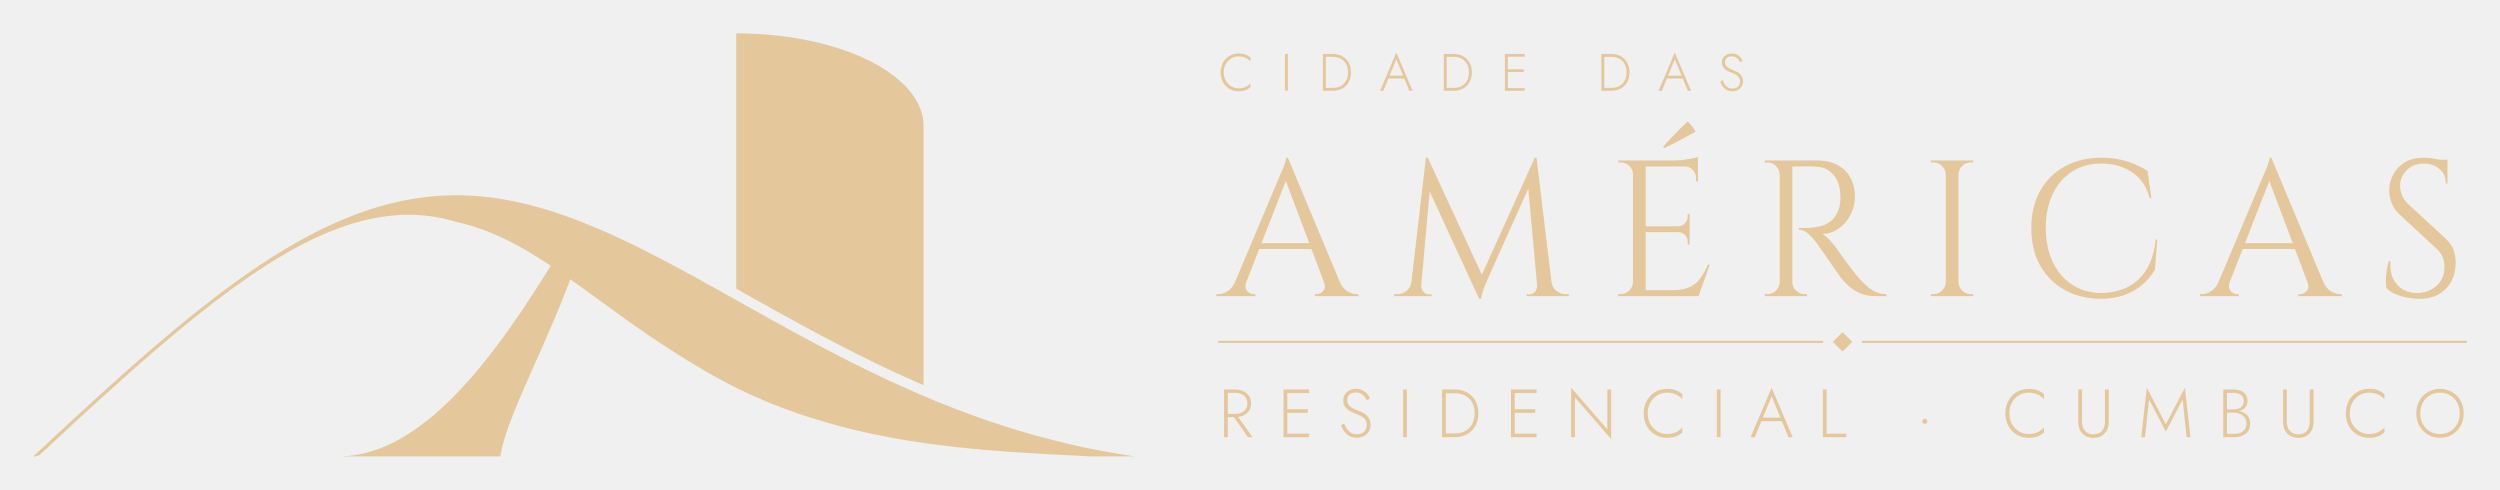
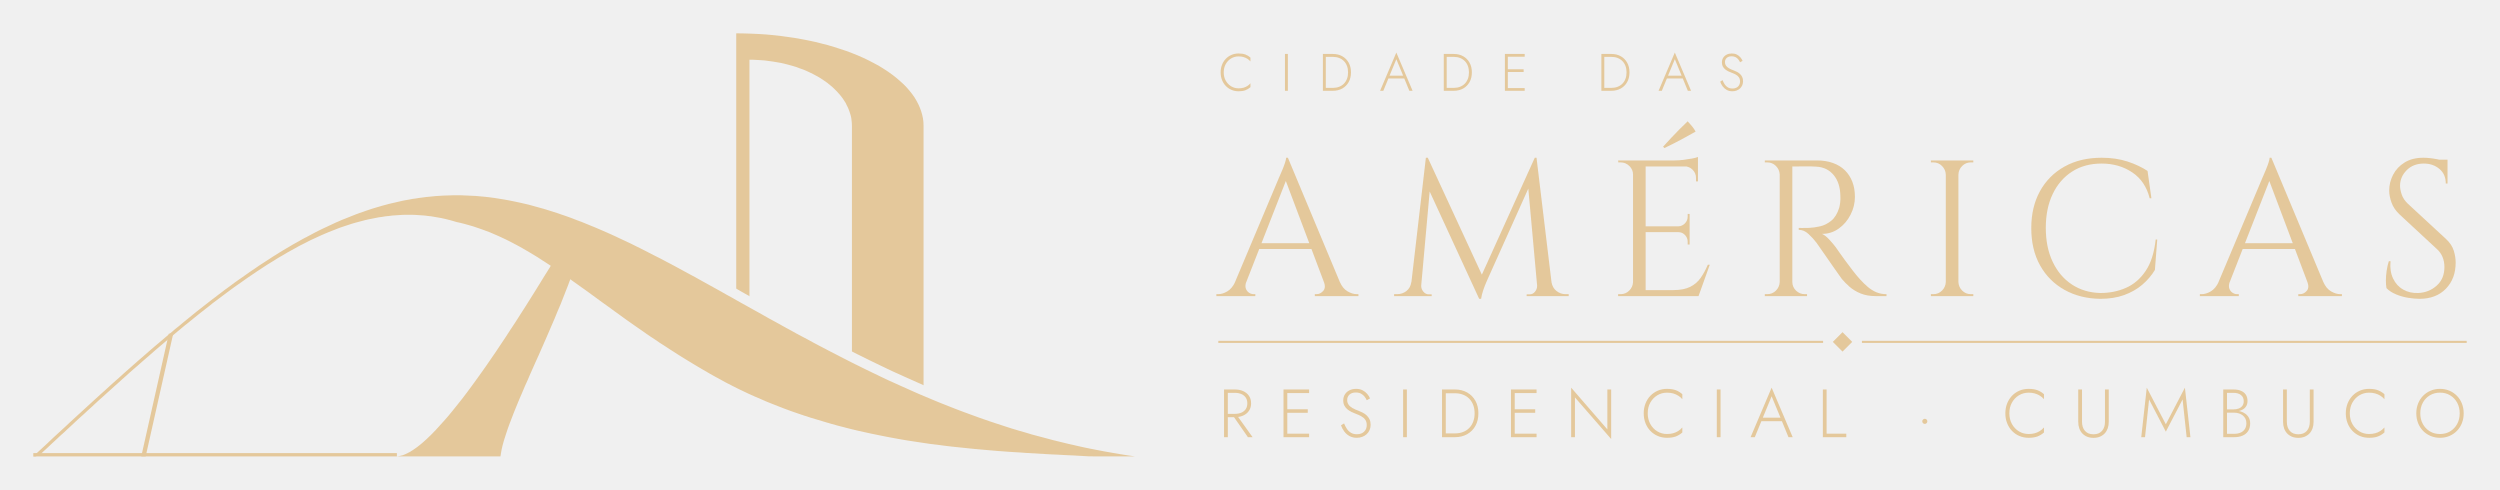
<svg xmlns="http://www.w3.org/2000/svg" viewBox="0 0 1802.32 353.02" width="1802" height="353">
  <g transform="translate(24 24)">
    <g transform="translate(0 0.00)">
      <g transform="scale(0.79432)">
        <g fill="#E4C89B">
          <defs>
            <mask id="vao-produto-horizontal-negativo" maskUnits="userSpaceOnUse" x="-50" y="-50" width="1100" height="484">
              <rect x="-50" y="-50" width="1100" height="484" fill="white" />
              <path d="M0.0 384.0 L3.7 380.5 L7.5 377.0 L11.2 373.6 L14.9 370.1 L18.5 366.7 L22.2 363.3 L25.9 359.9 L29.5 356.6 L33.1 353.2 L36.7 349.9 L40.3 346.6 L43.9 343.3 L47.4 340.1 L51.0 336.8 L54.5 333.6 L58.0 330.4 L61.5 327.2 L65.0 324.1 L68.5 320.9 L71.9 317.8 L75.4 314.7 L78.8 311.7 L82.2 308.6 L85.6 305.6 L89.0 302.6 L92.4 299.6 L95.8 296.6 L99.2 293.7 L102.5 290.8 L105.8 287.9 L109.2 285.0 L112.5 282.2 L115.8 279.4 L119.1 276.6 L122.4 273.8 L125.7 271.1 L128.9 268.3 L132.2 265.7 L135.4 263.0 L138.7 260.3 L141.9 257.7 L145.1 255.1 L148.3 252.5 L151.5 250.0 L154.7 247.5 L157.9 245.0 L161.1 242.5 L164.3 240.1 L167.4 237.7 L170.6 235.3 L173.7 232.9 L176.9 230.6 L180.0 228.3 L183.1 226.0 L186.2 223.8 L189.4 221.6 L192.5 219.4 L195.6 217.2 L198.7 215.1 L201.8 213.0 L204.8 210.9 L207.9 208.9 L211.0 206.9 L214.1 204.9 L217.1 202.9 L220.2 201.0 L223.2 199.1 L226.3 197.2 L229.3 195.4 L232.4 193.6 L235.4 191.8 L238.5 190.1 L241.5 188.4 L244.5 186.7 L247.6 185.1 L250.6 183.5 L253.6 181.9 L256.6 180.3 L259.6 178.8 L262.7 177.3 L265.7 175.9 L268.7 174.5 L271.7 173.1 L274.7 171.7 L277.7 170.4 L280.7 169.1 L283.8 167.9 L286.8 166.7 L289.8 165.5 L292.8 164.3 L295.8 163.2 L298.8 162.2 L301.8 161.1 L304.8 160.1 L307.8 159.1 L310.8 158.2 L313.9 157.3 L316.9 156.4 L319.9 155.6 L322.9 154.8 L325.9 154.1 L329.0 153.4 L332.0 152.7 L335.0 152.0 L338.1 151.4 L341.1 150.9 L344.1 150.3 L347.2 149.9 L350.2 149.4 L353.3 149.0 L356.3 148.6 L359.4 148.3 L362.4 148.0 L365.5 147.7 L368.6 147.5 L371.6 147.3 L374.7 147.2 L377.8 147.1 L380.9 147.0 L384.0 147.0 L388.4 147.0 L392.8 147.2 L397.2 147.4 L401.6 147.6 L405.9 148.0 L410.3 148.4 L414.7 148.9 L419.0 149.5 L423.4 150.2 L427.7 150.9 L432.1 151.7 L436.5 152.6 L440.8 153.5 L445.2 154.5 L449.5 155.5 L453.9 156.7 L458.2 157.9 L462.6 159.1 L466.9 160.4 L471.3 161.8 L475.7 163.2 L480.0 164.7 L484.4 166.2 L488.8 167.8 L493.1 169.5 L497.5 171.1 L501.9 172.9 L506.3 174.7 L510.7 176.5 L515.1 178.4 L519.5 180.3 L524.0 182.3 L528.4 184.3 L532.8 186.4 L537.3 188.5 L541.8 190.6 L546.2 192.8 L550.7 195.0 L555.2 197.3 L559.7 199.6 L564.2 201.9 L568.8 204.2 L573.3 206.6 L577.9 209.0 L582.4 211.4 L587.0 213.9 L591.6 216.4 L596.2 218.9 L600.9 221.4 L605.5 224.0 L610.2 226.6 L614.9 229.2 L619.6 231.8 L624.3 234.4 L629.0 237.1 L633.8 239.7 L638.5 242.4 L643.3 245.1 L648.2 247.8 L653.0 250.5 L657.9 253.2 L662.7 255.9 L667.6 258.7 L672.6 261.4 L677.5 264.1 L682.5 266.9 L687.5 269.6 L692.5 272.4 L697.6 275.1 L702.7 277.8 L707.8 280.6 L712.9 283.3 L718.1 286.0 L723.2 288.7 L728.5 291.4 L733.7 294.1 L739.0 296.8 L744.3 299.5 L749.6 302.1 L755.0 304.8 L760.4 307.4 L765.8 310.0 L771.2 312.6 L776.7 315.2 L782.3 317.7 L787.8 320.2 L793.4 322.7 L799.0 325.2 L804.7 327.7 L810.4 330.1 L816.1 332.5 L821.9 334.9 L827.7 337.2 L833.5 339.5 L839.4 341.8 L845.3 344.0 L851.3 346.2 L857.3 348.4 L863.3 350.5 L869.4 352.6 L875.5 354.6 L881.6 356.6 L887.8 358.6 L894.1 360.5 L900.4 362.3 L906.7 364.2 L913.1 365.9 L919.5 367.6 L925.9 369.3 L932.4 370.9 L939.0 372.5 L945.6 374.0 L952.2 375.5 L958.9 376.9 L965.6 378.2 L972.4 379.5 L979.2 380.7 L986.1 381.9 L993.0 383.0 L1000.0 384.0 L999.6 384.0 L992.5 384.0 L985.5 384.0 L978.5 384.0 L971.4 384.0 L964.4 384.0 L957.5 383.9 L950.5 383.5 L943.5 383.1 L936.6 382.8 L929.6 382.4 L922.7 382.1 L915.8 381.7 L908.9 381.3 L902.0 380.9 L895.1 380.4 L888.2 380.0 L881.3 379.5 L874.5 379.0 L867.6 378.4 L860.8 377.8 L854.0 377.2 L847.2 376.5 L840.5 375.8 L833.7 375.1 L827.0 374.3 L820.3 373.4 L813.6 372.6 L806.9 371.6 L800.3 370.6 L793.7 369.6 L787.2 368.5 L780.6 367.3 L774.2 366.1 L767.7 364.8 L761.3 363.5 L754.9 362.1 L748.6 360.7 L742.3 359.2 L736.1 357.6 L729.9 356.0 L723.8 354.3 L717.7 352.5 L711.7 350.7 L705.7 348.9 L699.8 347.0 L693.9 345.0 L688.1 343.0 L682.4 340.9 L676.7 338.7 L671.1 336.5 L665.6 334.3 L660.1 331.9 L654.7 329.6 L649.4 327.2 L644.1 324.7 L638.9 322.2 L633.8 319.6 L628.7 317.0 L623.8 314.3 L618.8 311.6 L614.0 308.9 L609.2 306.1 L604.4 303.3 L599.7 300.5 L595.1 297.7 L590.5 294.9 L586.0 292.1 L581.5 289.2 L577.1 286.4 L572.7 283.5 L568.3 280.7 L564.1 277.8 L559.8 275.0 L555.6 272.1 L551.5 269.2 L547.4 266.4 L543.3 263.5 L539.3 260.7 L535.4 257.9 L531.4 255.0 L527.5 252.2 L523.7 249.4 L519.8 246.6 L516.0 243.9 L512.2 241.1 L508.5 238.4 L504.8 235.7 L501.1 233.0 L497.4 230.4 L493.8 227.8 L490.1 225.2 L486.5 222.6 L482.9 220.1 L479.3 217.6 L475.8 215.1 L472.2 212.7 L468.6 210.3 L465.1 208.0 L461.5 205.7 L458.0 203.4 L454.4 201.2 L450.9 199.1 L447.3 197.0 L443.7 194.9 L440.1 192.9 L436.5 191.0 L432.9 189.1 L429.3 187.3 L425.7 185.6 L422.0 183.9 L418.3 182.3 L414.6 180.7 L410.9 179.3 L407.1 177.9 L403.3 176.6 L399.5 175.3 L395.7 174.2 L391.8 173.1 L387.9 172.1 L383.9 171.2 L381.2 170.4 L378.4 169.6 L375.6 168.9 L372.7 168.2 L369.9 167.6 L367.0 167.1 L364.1 166.6 L361.2 166.1 L358.3 165.8 L355.4 165.4 L352.5 165.2 L349.5 165.0 L346.6 164.8 L343.6 164.7 L340.6 164.7 L337.6 164.7 L334.6 164.8 L331.6 165.0 L328.6 165.2 L325.6 165.4 L322.6 165.8 L319.6 166.1 L316.6 166.6 L313.5 167.0 L310.5 167.6 L307.5 168.2 L304.4 168.8 L301.4 169.5 L298.3 170.3 L295.3 171.1 L292.3 171.9 L289.2 172.8 L286.2 173.8 L283.1 174.8 L280.1 175.8 L277.0 176.9 L274.0 178.1 L270.9 179.3 L267.9 180.5 L264.8 181.8 L261.8 183.1 L258.7 184.5 L255.7 185.9 L252.6 187.3 L249.6 188.8 L246.5 190.4 L243.5 191.9 L240.4 193.5 L237.4 195.2 L234.3 196.9 L231.2 198.6 L228.2 200.4 L225.1 202.2 L222.0 204.0 L219.0 205.9 L215.9 207.8 L212.8 209.7 L209.7 211.7 L206.7 213.7 L203.6 215.7 L200.5 217.8 L197.4 219.9 L194.3 222.0 L191.2 224.2 L188.1 226.4 L184.9 228.6 L181.8 230.8 L178.7 233.1 L175.6 235.4 L172.4 237.8 L169.3 240.1 L166.1 242.5 L162.9 244.9 L159.8 247.4 L156.6 249.9 L153.4 252.4 L150.2 254.9 L147.0 257.5 L143.8 260.1 L140.6 262.7 L137.3 265.3 L134.1 268.0 L130.8 270.7 L127.6 273.4 L124.3 276.1 L121.0 278.9 L117.7 281.7 L114.4 284.5 L111.1 287.3 L107.8 290.2 L104.5 293.1 L101.1 296.0 L97.8 298.9 L94.4 301.9 L91.0 304.8 L87.6 307.8 L84.2 310.9 L80.8 313.9 L77.4 317.0 L73.9 320.1 L70.5 323.2 L67.0 326.3 L63.5 329.5 L60.0 332.6 L56.5 335.8 L53.0 339.1 L49.4 342.3 L45.9 345.6 L42.3 348.8 L38.7 352.1 L35.1 355.5 L31.5 358.8 L27.9 362.2 L24.2 365.5 L20.6 368.9 L16.9 372.3 L13.2 375.8 L9.5 379.2 L5.8 382.7 L2.0 384.0 Z" fill="black" stroke="black" stroke-width="18" stroke-linejoin="round" />
            </mask>
          </defs>
-           <path d="M638.0 0.0 L644.7 0.1 L651.3 0.3 L658.0 0.6 L664.6 1.0 L671.2 1.6 L677.7 2.3 L684.1 3.2 L690.5 4.1 L696.8 5.2 L703.1 6.4 L709.2 7.7 L715.2 9.2 L721.1 10.7 L726.8 12.4 L732.4 14.2 L737.9 16.0 L743.2 18.0 L748.4 20.1 L753.4 22.3 L758.2 24.6 L762.8 27.0 L767.3 29.4 L771.5 32.0 L775.5 34.6 L779.3 37.3 L782.9 40.1 L786.3 43.0 L789.5 45.9 L792.4 48.8 L795.1 51.9 L797.5 54.9 L799.7 58.0 L801.6 61.2 L803.3 64.4 L804.7 67.6 L805.9 70.9 L806.8 74.1 L807.5 77.4 L807.9 80.7 L808.0 84.0 L808.0 329.1 L803.8 327.3 L799.5 325.4 L795.2 323.6 L791.0 321.7 L786.8 319.8 L782.5 317.8 L778.2 315.9 L774.0 313.9 L769.8 311.9 L765.5 309.9 L761.2 307.8 L757.0 305.8 L752.8 303.7 L748.5 301.6 L744.2 299.5 L740.0 297.3 L735.8 295.2 L731.5 293.0 L727.2 290.8 L723.0 288.6 L718.8 286.4 L714.5 284.1 L710.2 281.9 L706.0 279.6 L701.8 277.3 L697.5 275.1 L693.2 272.8 L689.0 270.4 L684.8 268.1 L680.5 265.8 L676.2 263.4 L672.0 261.1 L667.8 258.7 L663.5 256.4 L659.2 254.0 L655.0 251.6 L650.8 249.2 L646.5 246.9 L642.2 244.5 L638.0 242.1 Z" mask="url(#vao-produto-horizontal-negativo)" />
-           <path d="M501.0 179.0 L499.7 184.3 L498.3 189.7 L496.8 195.1 L495.1 200.7 L493.3 206.3 L491.4 211.9 L489.4 217.6 L487.3 223.4 L485.2 229.1 L482.9 234.9 L480.6 240.8 L478.3 246.6 L475.8 252.4 L473.4 258.3 L470.9 264.1 L468.4 269.9 L465.9 275.7 L463.4 281.4 L460.9 287.1 L458.4 292.8 L455.9 298.3 L453.4 303.9 L451.0 309.3 L448.7 314.7 L446.3 320.0 L444.1 325.2 L441.9 330.3 L439.8 335.3 L437.8 340.2 L435.9 344.9 L434.1 349.6 L432.4 354.0 L430.8 358.4 L429.4 362.6 L428.1 366.6 L426.9 370.4 L425.9 374.1 L425.1 377.6 L424.5 380.9 L424.0 384.0 L279.0 384.0 L285.3 383.6 L291.6 382.9 L297.9 381.7 L304.1 380.2 L310.2 378.3 L316.3 376.1 L322.3 373.5 L328.3 370.6 L334.2 367.3 L340.1 363.8 L345.9 360.0 L351.6 355.8 L357.3 351.5 L363.0 346.9 L368.6 342.0 L374.1 336.9 L379.6 331.6 L385.0 326.1 L390.3 320.4 L395.6 314.5 L400.9 308.5 L406.0 302.3 L411.2 295.9 L416.2 289.5 L421.2 282.9 L426.2 276.2 L431.1 269.4 L435.9 262.6 L440.7 255.7 L445.4 248.7 L450.0 241.7 L454.6 234.7 L459.1 227.6 L463.6 220.6 L468.0 213.6 L472.3 206.6 L476.6 199.6 L480.8 192.7 L484.9 185.8 L489.0 179.0 Z" />
+           <path fill-rule="evenodd" d="M638.0 0.0 L644.7 0.1 L651.3 0.3 L658.0 0.6 L664.6 1.0 L671.2 1.6 L677.7 2.3 L684.1 3.2 L690.5 4.1 L696.8 5.2 L703.1 6.4 L709.2 7.7 L715.2 9.2 L721.1 10.7 L726.8 12.4 L732.4 14.2 L737.9 16.0 L743.2 18.0 L748.4 20.1 L753.4 22.3 L758.2 24.6 L762.8 27.0 L767.3 29.4 L771.5 32.0 L775.5 34.6 L779.3 37.3 L782.9 40.1 L786.3 43.0 L789.5 45.9 L792.4 48.8 L795.1 51.9 L797.5 54.9 L799.7 58.0 L801.6 61.2 L803.3 64.4 L804.7 67.6 L805.9 70.9 L806.8 74.1 L807.5 77.4 L807.9 80.7 L808.0 84.0 L808.0 329.1 L803.8 327.3 L799.5 325.4 L795.2 323.6 L791.0 321.7 L786.8 319.8 L782.5 317.8 L778.2 315.9 L774.0 313.9 L769.8 311.9 L765.5 309.9 L761.2 307.8 L757.0 305.8 L752.8 303.7 L748.5 301.6 L744.2 299.5 L740.0 297.3 L735.8 295.2 L731.5 293.0 L727.2 290.8 L723.0 288.6 L718.8 286.4 L714.5 284.1 L710.2 281.9 L706.0 279.6 L701.8 277.3 L697.5 275.1 L693.2 272.8 L689.0 270.4 L684.8 268.1 L680.5 265.8 L676.2 263.4 L672.0 261.1 L667.8 258.7 L663.5 256.4 L659.2 254.0 L655.0 251.6 L650.8 249.2 L646.5 246.9 L642.2 244.5 L638.0 242.1 Z M650.0 24.0 L653.7 24.0 L657.3 24.2 L660.9 24.4 L664.5 24.7 L668.1 25.2 L671.7 25.7 L675.2 26.3 L678.7 26.9 L682.2 27.7 L685.6 28.6 L688.9 29.5 L692.2 30.5 L695.4 31.7 L698.6 32.8 L701.7 34.1 L704.7 35.5 L707.6 36.9 L710.4 38.4 L713.1 39.9 L715.8 41.6 L718.3 43.3 L720.7 45.0 L723.0 46.9 L725.2 48.7 L727.3 50.7 L729.3 52.7 L731.1 54.7 L732.9 56.8 L734.5 58.9 L735.9 61.0 L737.3 63.2 L738.4 65.5 L739.5 67.7 L740.4 70.0 L741.2 72.3 L741.9 74.6 L742.4 76.9 L742.7 79.3 L742.9 81.6 L743.0 84.0 L743.0 298.8 L740.7 297.7 L738.4 296.5 L736.0 295.3 L733.7 294.1 L731.4 292.9 L729.0 291.7 L726.7 290.5 L724.4 289.3 L722.1 288.1 L719.8 286.9 L717.4 285.7 L715.1 284.5 L712.8 283.2 L710.5 282.0 L708.1 280.8 L705.8 279.5 L703.5 278.3 L701.1 277.0 L698.8 275.8 L696.5 274.5 L694.2 273.3 L691.9 272.0 L689.5 270.7 L687.2 269.5 L684.9 268.2 L682.5 266.9 L680.2 265.6 L677.9 264.3 L675.6 263.1 L673.2 261.8 L670.9 260.5 L668.6 259.2 L666.3 257.9 L664.0 256.6 L661.6 255.3 L659.3 254.0 L657.0 252.7 L654.6 251.4 L652.3 250.1 L650.0 248.8 Z" mask="url(#vao-produto-horizontal-negativo)" />
+           <path d="M501.0 179.0 L499.7 184.3 L498.3 189.7 L496.8 195.1 L495.1 200.7 L493.3 206.3 L491.4 211.9 L489.4 217.6 L487.3 223.4 L485.2 229.1 L482.9 234.9 L480.6 240.8 L478.3 246.6 L475.8 252.4 L473.4 258.3 L470.9 264.1 L468.4 269.9 L465.9 275.7 L463.4 281.4 L460.9 287.1 L458.4 292.8 L455.9 298.3 L453.4 303.9 L451.0 309.3 L448.7 314.7 L446.3 320.0 L444.1 325.2 L441.9 330.3 L439.8 335.3 L437.8 340.2 L435.9 344.9 L434.1 349.6 L432.4 354.0 L430.8 358.4 L429.4 362.6 L428.1 366.6 L426.9 370.4 L425.9 374.1 L425.1 377.6 L424.5 380.9 L424.0 384.0 L330.0 384.0 L332.6 383.6 L335.4 382.9 L338.3 381.7 L341.3 380.2 L344.4 378.3 L347.6 376.1 L351.0 373.5 L354.4 370.6 L358.0 367.3 L361.6 363.8 L365.3 360.0 L369.1 355.8 L373.0 351.5 L377.0 346.9 L381.0 342.0 L385.1 336.9 L389.3 331.6 L393.5 326.1 L397.7 320.4 L402.0 314.5 L406.3 308.5 L410.7 302.3 L415.1 295.9 L419.5 289.5 L423.9 282.9 L428.4 276.2 L432.8 269.4 L437.3 262.6 L441.7 255.7 L446.2 248.7 L450.6 241.7 L455.0 234.7 L459.4 227.6 L463.7 220.6 L468.1 213.6 L472.3 206.6 L476.6 199.6 L480.8 192.7 L484.9 185.8 L489.0 179.0 Z" />
+           <path d="M0.0 384.0 L330.0 384.0 L330.0 381.0 L0.0 381.0 Z" />
+           <path d="M123.0 272.6 L127.0 272.6 L102.0 384.0 L98.0 384.0 Z" />
          <path d="M0.0 384.0 L3.7 380.5 L7.5 377.0 L11.2 373.6 L14.9 370.1 L18.5 366.7 L22.2 363.3 L25.9 359.9 L29.5 356.6 L33.1 353.2 L36.7 349.9 L40.3 346.6 L43.9 343.3 L47.4 340.1 L51.0 336.8 L54.5 333.6 L58.0 330.4 L61.5 327.2 L65.0 324.1 L68.5 320.9 L71.9 317.8 L75.4 314.7 L78.8 311.7 L82.2 308.6 L85.6 305.6 L89.0 302.6 L92.4 299.6 L95.8 296.6 L99.2 293.7 L102.5 290.8 L105.8 287.9 L109.2 285.0 L112.5 282.2 L115.8 279.4 L119.1 276.6 L122.4 273.8 L125.7 271.1 L128.9 268.3 L132.2 265.7 L135.4 263.0 L138.7 260.3 L141.9 257.7 L145.1 255.1 L148.3 252.5 L151.5 250.0 L154.7 247.5 L157.9 245.0 L161.1 242.5 L164.3 240.1 L167.4 237.7 L170.6 235.3 L173.7 232.9 L176.9 230.6 L180.0 228.3 L183.1 226.0 L186.2 223.8 L189.4 221.6 L192.5 219.4 L195.6 217.2 L198.7 215.1 L201.8 213.0 L204.8 210.9 L207.9 208.9 L211.0 206.9 L214.1 204.9 L217.1 202.9 L220.2 201.0 L223.2 199.1 L226.3 197.2 L229.3 195.4 L232.4 193.6 L235.4 191.8 L238.5 190.1 L241.5 188.4 L244.5 186.7 L247.6 185.1 L250.6 183.5 L253.6 181.9 L256.6 180.3 L259.6 178.8 L262.7 177.3 L265.7 175.9 L268.7 174.5 L271.7 173.1 L274.7 171.7 L277.7 170.4 L280.7 169.1 L283.8 167.9 L286.8 166.7 L289.8 165.5 L292.8 164.3 L295.8 163.2 L298.8 162.2 L301.8 161.1 L304.8 160.1 L307.8 159.1 L310.8 158.2 L313.9 157.3 L316.9 156.4 L319.9 155.6 L322.9 154.8 L325.9 154.1 L329.0 153.4 L332.0 152.7 L335.0 152.0 L338.1 151.4 L341.1 150.9 L344.1 150.3 L347.2 149.9 L350.2 149.4 L353.3 149.0 L356.3 148.6 L359.4 148.3 L362.4 148.0 L365.5 147.7 L368.6 147.5 L371.6 147.3 L374.7 147.2 L377.8 147.1 L380.9 147.0 L384.0 147.0 L388.4 147.0 L392.8 147.2 L397.2 147.4 L401.6 147.6 L405.9 148.0 L410.3 148.4 L414.7 148.9 L419.0 149.5 L423.4 150.2 L427.7 150.9 L432.1 151.7 L436.5 152.6 L440.8 153.5 L445.2 154.5 L449.5 155.5 L453.9 156.7 L458.2 157.9 L462.6 159.1 L466.9 160.4 L471.3 161.8 L475.7 163.2 L480.0 164.7 L484.4 166.2 L488.8 167.8 L493.1 169.5 L497.5 171.1 L501.9 172.9 L506.3 174.7 L510.7 176.5 L515.1 178.4 L519.5 180.3 L524.0 182.3 L528.4 184.3 L532.8 186.4 L537.3 188.5 L541.8 190.6 L546.2 192.8 L550.7 195.0 L555.2 197.3 L559.7 199.6 L564.2 201.9 L568.8 204.2 L573.3 206.6 L577.9 209.0 L582.4 211.4 L587.0 213.9 L591.6 216.4 L596.2 218.9 L600.9 221.4 L605.5 224.0 L610.2 226.6 L614.9 229.2 L619.6 231.8 L624.3 234.4 L629.0 237.1 L633.8 239.7 L638.5 242.4 L643.3 245.1 L648.2 247.8 L653.0 250.5 L657.9 253.2 L662.7 255.9 L667.6 258.7 L672.6 261.4 L677.5 264.1 L682.5 266.9 L687.5 269.6 L692.5 272.4 L697.6 275.1 L702.7 277.8 L707.8 280.6 L712.9 283.3 L718.1 286.0 L723.2 288.7 L728.5 291.4 L733.7 294.1 L739.0 296.8 L744.3 299.5 L749.6 302.1 L755.0 304.8 L760.4 307.4 L765.8 310.0 L771.2 312.6 L776.7 315.2 L782.3 317.7 L787.8 320.2 L793.4 322.7 L799.0 325.2 L804.7 327.7 L810.4 330.1 L816.1 332.5 L821.9 334.9 L827.7 337.2 L833.5 339.5 L839.4 341.8 L845.3 344.0 L851.3 346.2 L857.3 348.4 L863.3 350.5 L869.4 352.6 L875.5 354.6 L881.6 356.6 L887.8 358.6 L894.1 360.5 L900.4 362.3 L906.7 364.2 L913.1 365.9 L919.5 367.6 L925.9 369.3 L932.4 370.9 L939.0 372.5 L945.6 374.0 L952.2 375.5 L958.9 376.9 L965.6 378.2 L972.4 379.5 L979.2 380.7 L986.1 381.9 L993.0 383.0 L1000.0 384.0 L999.6 384.0 L992.5 384.0 L985.5 384.0 L978.5 384.0 L971.4 384.0 L964.4 384.0 L957.5 383.9 L950.5 383.5 L943.5 383.1 L936.6 382.8 L929.6 382.4 L922.7 382.1 L915.8 381.7 L908.9 381.3 L902.0 380.9 L895.1 380.4 L888.2 380.0 L881.3 379.5 L874.5 379.0 L867.6 378.4 L860.8 377.8 L854.0 377.2 L847.2 376.5 L840.5 375.8 L833.7 375.1 L827.0 374.3 L820.3 373.4 L813.6 372.6 L806.9 371.6 L800.3 370.6 L793.7 369.6 L787.2 368.5 L780.6 367.3 L774.2 366.1 L767.7 364.8 L761.3 363.5 L754.9 362.1 L748.6 360.7 L742.3 359.2 L736.1 357.6 L729.9 356.0 L723.8 354.3 L717.7 352.5 L711.7 350.7 L705.7 348.9 L699.8 347.0 L693.9 345.0 L688.1 343.0 L682.4 340.9 L676.7 338.7 L671.1 336.5 L665.6 334.3 L660.1 331.9 L654.7 329.6 L649.4 327.2 L644.1 324.7 L638.9 322.2 L633.8 319.6 L628.7 317.0 L623.8 314.3 L618.8 311.6 L614.0 308.9 L609.2 306.1 L604.4 303.3 L599.7 300.5 L595.1 297.7 L590.5 294.9 L586.0 292.1 L581.5 289.2 L577.1 286.4 L572.7 283.5 L568.3 280.7 L564.1 277.8 L559.8 275.0 L555.6 272.1 L551.5 269.2 L547.4 266.4 L543.3 263.5 L539.3 260.7 L535.4 257.9 L531.4 255.0 L527.5 252.2 L523.7 249.4 L519.8 246.6 L516.0 243.9 L512.2 241.1 L508.5 238.4 L504.8 235.7 L501.1 233.0 L497.4 230.4 L493.8 227.8 L490.1 225.2 L486.5 222.6 L482.9 220.1 L479.3 217.6 L475.8 215.1 L472.2 212.7 L468.6 210.3 L465.1 208.0 L461.5 205.7 L458.0 203.4 L454.4 201.2 L450.9 199.1 L447.3 197.0 L443.7 194.9 L440.1 192.9 L436.5 191.0 L432.9 189.1 L429.3 187.3 L425.7 185.6 L422.0 183.9 L418.3 182.3 L414.6 180.7 L410.9 179.3 L407.1 177.9 L403.3 176.6 L399.5 175.3 L395.7 174.2 L391.8 173.1 L387.9 172.1 L383.9 171.2 L381.2 170.4 L378.4 169.6 L375.6 168.9 L372.7 168.2 L369.9 167.6 L367.0 167.1 L364.1 166.6 L361.2 166.1 L358.3 165.8 L355.4 165.4 L352.5 165.2 L349.5 165.0 L346.6 164.8 L343.6 164.7 L340.6 164.7 L337.6 164.7 L334.6 164.8 L331.6 165.0 L328.6 165.2 L325.6 165.4 L322.6 165.8 L319.6 166.1 L316.6 166.6 L313.5 167.0 L310.5 167.6 L307.5 168.2 L304.4 168.8 L301.4 169.5 L298.3 170.3 L295.3 171.1 L292.3 171.9 L289.2 172.8 L286.2 173.8 L283.1 174.8 L280.1 175.8 L277.0 176.9 L274.0 178.1 L270.9 179.3 L267.9 180.5 L264.8 181.8 L261.8 183.1 L258.7 184.5 L255.7 185.9 L252.6 187.3 L249.6 188.8 L246.5 190.4 L243.5 191.9 L240.4 193.5 L237.4 195.2 L234.3 196.9 L231.2 198.6 L228.2 200.4 L225.1 202.2 L222.0 204.0 L219.0 205.9 L215.9 207.8 L212.8 209.7 L209.7 211.7 L206.7 213.7 L203.6 215.7 L200.5 217.8 L197.4 219.9 L194.3 222.0 L191.2 224.2 L188.1 226.4 L184.9 228.6 L181.8 230.8 L178.7 233.1 L175.6 235.4 L172.4 237.8 L169.3 240.1 L166.1 242.5 L162.9 244.9 L159.8 247.4 L156.6 249.9 L153.4 252.4 L150.2 254.9 L147.0 257.5 L143.8 260.1 L140.6 262.7 L137.3 265.3 L134.1 268.0 L130.8 270.7 L127.6 273.4 L124.3 276.1 L121.0 278.9 L117.7 281.7 L114.4 284.5 L111.1 287.3 L107.8 290.2 L104.5 293.1 L101.1 296.0 L97.8 298.9 L94.4 301.9 L91.0 304.8 L87.6 307.8 L84.2 310.9 L80.8 313.9 L77.4 317.0 L73.9 320.1 L70.5 323.2 L67.0 326.3 L63.5 329.5 L60.0 332.6 L56.5 335.8 L53.0 339.1 L49.4 342.3 L45.9 345.6 L42.3 348.8 L38.7 352.1 L35.1 355.5 L31.5 358.8 L27.9 362.2 L24.2 365.5 L20.6 368.9 L16.9 372.3 L13.2 375.8 L9.5 379.2 L5.8 382.7 L2.0 384.0 Z" />
        </g>
      </g>
    </g>
    <g transform="translate(854.32 13.86)">
      <g transform="translate(0 0.00)">
        <path transform="translate(0 27.57)" fill="#E4C89B" d="M3.9 -13.27Q3.9 -16.69 5.35 -19.27Q6.8 -21.85 9.23 -23.32Q11.66 -24.78 14.64 -24.78Q16.49 -24.78 18.05 -24.35Q19.61 -23.92 20.9 -23.1Q22.2 -22.28 23.17 -21.15V-23.93Q21.5 -25.41 19.53 -26.15Q17.56 -26.9 14.64 -26.9Q11.87 -26.9 9.51 -25.89Q7.14 -24.89 5.39 -23.05Q3.63 -21.22 2.65 -18.73Q1.67 -16.23 1.67 -13.27Q1.67 -10.32 2.65 -7.82Q3.63 -5.32 5.39 -3.49Q7.14 -1.66 9.51 -0.66Q11.87 0.35 14.64 0.35Q17.56 0.35 19.53 -0.39Q21.5 -1.14 23.17 -2.62V-5.41Q22.19 -4.28 20.91 -3.45Q19.64 -2.63 18.09 -2.2Q16.53 -1.77 14.64 -1.77Q11.66 -1.77 9.22 -3.25Q6.79 -4.73 5.34 -7.32Q3.9 -9.91 3.9 -13.27ZM48.05 -26.55V0H50.14V-26.55ZM75.39 -26.55V0H77.49V-26.55ZM82.6 0Q86.47 0 89.41 -1.67Q92.35 -3.34 94 -6.31Q95.64 -9.29 95.64 -13.27Q95.64 -17.26 94 -20.23Q92.35 -23.21 89.41 -24.88Q86.47 -26.55 82.6 -26.55H76.54V-24.45H82.6Q85.08 -24.45 87.1 -23.66Q89.13 -22.88 90.56 -21.41Q92 -19.94 92.77 -17.88Q93.54 -15.81 93.54 -13.27Q93.54 -10.73 92.77 -8.67Q92 -6.61 90.56 -5.14Q89.13 -3.67 87.1 -2.89Q85.08 -2.1 82.6 -2.1H76.54V0ZM121.58 -8.9H135.2L134.52 -10.88H122.26ZM128.34 -22.77 133.57 -10.1 133.77 -9.6 137.71 0H140.05L128.34 -27.57L116.62 0H118.96L122.97 -9.74L123.16 -10.21ZM162.54 -26.55V0H164.64V-26.55ZM169.75 0Q173.62 0 176.56 -1.67Q179.5 -3.34 181.15 -6.31Q182.79 -9.29 182.79 -13.27Q182.79 -17.26 181.15 -20.23Q179.5 -23.21 176.56 -24.88Q173.62 -26.55 169.75 -26.55H163.69V-24.45H169.75Q172.23 -24.45 174.25 -23.66Q176.28 -22.88 177.71 -21.41Q179.15 -19.94 179.92 -17.88Q180.69 -15.81 180.69 -13.27Q180.69 -10.73 179.92 -8.67Q179.15 -6.61 177.71 -5.14Q176.28 -3.67 174.25 -2.89Q172.23 -2.1 169.75 -2.1H163.69V0ZM207.71 0H220.87V-1.97H207.71ZM207.71 -24.57H220.87V-26.55H207.71ZM207.71 -13.56H220.11V-15.53H207.71ZM206.61 -26.55V0H208.71V-26.55ZM276.16 -26.55V0H278.26V-26.55ZM283.37 0Q287.24 0 290.18 -1.67Q293.12 -3.34 294.77 -6.31Q296.42 -9.29 296.42 -13.27Q296.42 -17.26 294.77 -20.23Q293.12 -23.21 290.18 -24.88Q287.24 -26.55 283.37 -26.55H277.31V-24.45H283.37Q285.85 -24.45 287.87 -23.66Q289.9 -22.88 291.33 -21.41Q292.77 -19.94 293.54 -17.88Q294.31 -15.81 294.31 -13.27Q294.31 -10.73 293.54 -8.67Q292.77 -6.61 291.33 -5.14Q289.9 -3.67 287.87 -2.89Q285.85 -2.1 283.37 -2.1H277.31V0ZM322.35 -8.9H335.97L335.29 -10.88H323.03ZM329.11 -22.77 334.34 -10.1 334.54 -9.6 338.48 0H340.82L329.11 -27.57L317.39 0H319.73L323.74 -9.74L323.93 -10.21ZM363.51 -7.68 361.8 -6.58Q362.44 -4.75 363.62 -3.16Q364.8 -1.57 366.55 -0.61Q368.3 0.35 370.58 0.35Q372.22 0.35 373.62 -0.17Q375.02 -0.7 376.07 -1.65Q377.12 -2.61 377.71 -3.94Q378.29 -5.28 378.29 -6.9Q378.29 -8.66 377.69 -9.93Q377.08 -11.2 376.11 -12.11Q375.13 -13.02 373.96 -13.62Q372.79 -14.23 371.69 -14.64Q369.56 -15.4 368.12 -16.25Q366.68 -17.1 365.96 -18.17Q365.24 -19.24 365.24 -20.69Q365.24 -22.5 366.49 -23.68Q367.74 -24.87 370.07 -24.87Q371.79 -24.87 372.97 -24.22Q374.15 -23.57 374.93 -22.57Q375.7 -21.58 376.13 -20.56L377.96 -21.58Q377.44 -22.86 376.4 -24.08Q375.37 -25.3 373.84 -26.1Q372.3 -26.9 370.19 -26.9Q368.11 -26.9 366.5 -26.08Q364.88 -25.27 363.97 -23.81Q363.05 -22.35 363.05 -20.44Q363.05 -18.74 363.7 -17.53Q364.36 -16.32 365.42 -15.46Q366.48 -14.61 367.72 -14.01Q368.96 -13.42 370.09 -13Q371.61 -12.45 373 -11.71Q374.38 -10.96 375.25 -9.78Q376.12 -8.59 376.12 -6.67Q376.12 -4.49 374.66 -3.06Q373.2 -1.64 370.65 -1.64Q368.72 -1.64 367.36 -2.45Q365.99 -3.26 365.07 -4.63Q364.15 -6.01 363.51 -7.68Z" />
      </g>
      <g transform="translate(0 49.57)">
        <path transform="translate(0 126.02)" fill="#E4C89B" d="M50.16 -99.75 91.51 -0.84H79.63L47.36 -86.48ZM20.12 -10.2Q19.14 -7.4 19.84 -5.45Q20.54 -3.49 22.14 -2.44Q23.75 -1.4 25.43 -1.4H26.68V0H-1.4V-1.4Q-1.4 -1.4 -0.77 -1.4Q-0.14 -1.4 -0.14 -1.4Q3.07 -1.4 6.5 -3.42Q9.92 -5.45 12.15 -10.2ZM50.16 -99.75 51.41 -89.97 16.35 -0.42H7.96L43.73 -85.36Q43.73 -85.36 44.5 -87.11Q45.27 -88.85 46.31 -91.37Q47.36 -93.88 48.13 -96.26Q48.9 -98.63 48.9 -99.75ZM69.85 -38.14V-33.95H26.13V-38.14ZM76.14 -10.2H87.6Q89.69 -5.45 93.19 -3.42Q96.68 -1.4 99.89 -1.4Q99.89 -1.4 100.45 -1.4Q101.01 -1.4 101.01 -1.4V0H69.57V-1.4H70.83Q73.49 -1.4 75.58 -3.7Q77.68 -6.01 76.14 -10.2ZM228.14 -99.75 229.26 -90.39 194.19 -12.29Q194.19 -12.29 193.15 -9.92Q192.1 -7.54 190.98 -4.26Q189.86 -0.98 189.44 1.96H188.05L186.09 -6.85ZM142.22 -10.2V0H126.72V-1.4Q126.86 -1.4 127.9 -1.4Q128.95 -1.4 128.95 -1.4Q132.72 -1.4 135.66 -3.7Q138.59 -6.01 139.15 -10.2ZM146.27 -7.96Q146.27 -7.82 146.27 -7.68Q146.27 -7.54 146.27 -7.26Q146.27 -5.03 147.88 -3.14Q149.49 -1.26 151.72 -1.26H153.82V0H145.3V-7.96ZM149.63 -99.75H151.02L153.82 -91.51L145.58 0H138.03ZM151.02 -99.75 191.26 -12.71 188.05 1.96 148.37 -84.1ZM229.4 -99.75 241.42 0H230.52L222.83 -84.66L228.14 -99.75ZM237.22 -10.2H240.16Q240.86 -6.01 243.79 -3.7Q246.72 -1.4 250.36 -1.4Q250.36 -1.4 251.47 -1.4Q252.59 -1.4 252.59 -1.4V0H237.22ZM229.82 -7.96H230.8V0H222.28V-1.26H224.37Q226.75 -1.26 228.28 -3.14Q229.82 -5.03 229.82 -7.26Q229.82 -7.54 229.82 -7.68Q229.82 -7.82 229.82 -7.96ZM308.06 -97.8V0H298.98V-97.8ZM345.78 -4.33V0H307.64V-4.33ZM339.77 -50.29V-46.1H307.64V-50.29ZM345.78 -97.8V-93.46H307.64V-97.8ZM354.3 -22.63 346.2 0H323.01L328.03 -4.33Q335.44 -4.33 340.12 -6.64Q344.8 -8.94 347.73 -13.13Q350.67 -17.32 352.9 -22.63ZM339.77 -46.38V-37.16H338.37V-39.26Q338.37 -42.05 336.42 -44.08Q334.46 -46.1 331.67 -46.1V-46.38ZM339.77 -59.24V-50.02H331.67V-50.29Q334.46 -50.43 336.42 -52.46Q338.37 -54.49 338.37 -57.28V-59.24ZM345.78 -93.88V-82.71H344.38V-85.22Q344.38 -88.57 342.01 -91.02Q339.63 -93.46 336.14 -93.6V-93.88ZM345.78 -100.31V-96.26L328.73 -97.8Q331.81 -97.8 335.23 -98.21Q338.65 -98.63 341.59 -99.19Q344.52 -99.75 345.78 -100.31ZM299.39 -10.2V0H288.22V-1.4Q288.22 -1.4 289.13 -1.4Q290.03 -1.4 290.03 -1.4Q293.67 -1.4 296.25 -3.98Q298.84 -6.57 298.98 -10.2ZM299.39 -87.6H298.98Q298.98 -91.23 296.32 -93.81Q293.67 -96.4 290.03 -96.4Q290.03 -96.4 289.2 -96.4Q288.36 -96.4 288.36 -96.4L288.22 -97.8H299.39ZM320.63 -107.71Q323.56 -110.93 326.5 -114.07Q329.43 -117.22 332.44 -120.22Q335.44 -123.22 338.37 -126.02Q339.91 -124.34 341.45 -122.52Q342.98 -120.71 344.1 -118.61Q340.33 -116.52 336.56 -114.42Q332.78 -112.33 329.08 -110.44Q325.38 -108.55 321.61 -106.74ZM412 -97.8H431.7Q437.99 -97.8 443.08 -95.98Q448.18 -94.16 451.68 -90.74Q455.17 -87.32 457.06 -82.5Q458.94 -77.68 458.94 -71.53Q458.94 -64.82 455.8 -58.68Q452.65 -52.53 447.28 -48.69Q441.9 -44.85 435.19 -44.85Q437.57 -43.87 440.36 -40.86Q443.15 -37.86 445.25 -35.07Q445.25 -35.07 447.14 -32.34Q449.02 -29.62 451.89 -25.71Q454.75 -21.79 457.68 -18.02Q460.62 -14.25 462.71 -12.01Q465.51 -8.94 468.3 -6.57Q471.1 -4.19 474.38 -2.79Q477.66 -1.4 481.71 -1.4V0H474.03Q467.6 0 462.92 -1.96Q458.24 -3.91 455.03 -6.78Q451.82 -9.64 449.58 -12.29Q449.16 -12.85 447.28 -15.51Q445.39 -18.16 442.81 -21.86Q440.22 -25.57 437.71 -29.2Q435.19 -32.83 433.37 -35.42Q431.56 -38 431.28 -38.42Q428.62 -41.91 425.41 -44.85Q422.2 -47.78 418.43 -47.78V-49.18Q418.43 -49.18 420.59 -49.11Q422.76 -49.04 425.83 -49.18Q429.46 -49.32 433.79 -50.29Q438.12 -51.27 441.9 -54.35Q445.67 -57.42 447.62 -63.71Q448.04 -65.24 448.32 -67.55Q448.6 -69.85 448.46 -72.09Q448.32 -81.59 443.64 -87.25Q438.96 -92.91 431.14 -93.33Q427.23 -93.6 423.11 -93.53Q418.98 -93.46 416.19 -93.46Q413.4 -93.46 413.4 -93.46Q413.4 -93.6 413.05 -94.65Q412.7 -95.7 412.35 -96.75Q412 -97.8 412 -97.8ZM413.82 -97.8V0H404.73V-97.8ZM405.15 -10.2V0H393.98V-1.4Q393.98 -1.4 394.89 -1.4Q395.79 -1.4 395.79 -1.4Q399.43 -1.4 402.01 -3.98Q404.59 -6.57 404.73 -10.2ZM405.15 -87.6H404.73Q404.59 -91.23 402.01 -93.81Q399.43 -96.4 395.79 -96.4Q395.79 -96.4 394.89 -96.4Q393.98 -96.4 393.98 -96.4V-97.8H405.15ZM413.4 -10.2H413.82Q413.82 -6.57 416.47 -3.98Q419.12 -1.4 422.76 -1.4Q422.76 -1.4 423.6 -1.4Q424.43 -1.4 424.43 -1.4V0H413.4ZM533.55 -97.8V0H524.46V-97.8ZM524.88 -10.2V0H513.71V-1.4Q513.71 -1.4 514.62 -1.4Q515.52 -1.4 515.52 -1.4Q519.16 -1.4 521.74 -3.98Q524.32 -6.57 524.46 -10.2ZM524.88 -87.6H524.46Q524.32 -91.23 521.74 -93.81Q519.16 -96.4 515.52 -96.4Q515.52 -96.4 514.62 -96.4Q513.71 -96.4 513.71 -96.4V-97.8H524.88ZM533.13 -10.2H533.55Q533.69 -6.57 536.27 -3.98Q538.85 -1.4 542.49 -1.4Q542.49 -1.4 543.33 -1.4Q544.16 -1.4 544.3 -1.4V0H533.13ZM533.13 -87.6V-97.8H544.3V-96.4Q544.16 -96.4 543.33 -96.4Q542.49 -96.4 542.49 -96.4Q538.85 -96.4 536.27 -93.81Q533.69 -91.23 533.55 -87.6ZM676.89 -40.79 675.21 -18.86Q671.58 -12.85 666.06 -8.17Q660.54 -3.49 653.07 -0.77Q645.59 1.96 635.95 1.96Q621.42 1.82 610.11 -4.47Q598.79 -10.76 592.43 -22.14Q586.08 -33.53 586.08 -49.04Q586.08 -64.27 592.36 -75.65Q598.65 -87.04 610.04 -93.39Q621.42 -99.75 636.79 -99.75Q647.13 -99.75 655.44 -97.03Q663.75 -94.3 669.9 -90.25L672.69 -70.55H671.44Q668.36 -82.85 658.86 -89.2Q649.36 -95.56 636.79 -95.56Q624.5 -95.56 615.48 -89.76Q606.47 -83.96 601.51 -73.56Q596.55 -63.15 596.55 -49.18Q596.55 -35.21 601.51 -24.73Q606.47 -14.25 615.34 -8.38Q624.22 -2.51 635.95 -2.24Q645.87 -2.24 654.32 -5.94Q662.78 -9.64 668.5 -18.09Q674.23 -26.54 675.77 -40.79ZM759.17 -99.75 800.53 -0.84H788.65L756.38 -86.48ZM729.14 -10.2Q728.16 -7.4 728.86 -5.45Q729.56 -3.49 731.16 -2.44Q732.77 -1.4 734.45 -1.4H735.7V0H707.62V-1.4Q707.62 -1.4 708.25 -1.4Q708.88 -1.4 708.88 -1.4Q712.09 -1.4 715.52 -3.42Q718.94 -5.45 721.17 -10.2ZM759.17 -99.75 760.43 -89.97 725.36 -0.42H716.98L752.75 -85.36Q752.75 -85.36 753.52 -87.11Q754.28 -88.85 755.33 -91.37Q756.38 -93.88 757.15 -96.26Q757.92 -98.63 757.92 -99.75ZM778.87 -38.14V-33.95H735.14V-38.14ZM785.16 -10.2H796.62Q798.71 -5.45 802.2 -3.42Q805.7 -1.4 808.91 -1.4Q808.91 -1.4 809.47 -1.4Q810.03 -1.4 810.03 -1.4V0H778.59V-1.4H779.85Q782.51 -1.4 784.6 -3.7Q786.7 -6.01 785.16 -10.2ZM868.71 -99.75Q870.94 -99.75 873.53 -99.47Q876.11 -99.19 878.55 -98.7Q881 -98.21 883.03 -97.73Q885.05 -97.24 886.17 -96.68V-81.17H884.91Q884.91 -87.88 880.3 -91.72Q875.69 -95.56 869.12 -95.56Q861.44 -95.56 856.69 -90.74Q851.94 -85.92 851.94 -79.49Q851.94 -76.84 853.13 -73.28Q854.32 -69.71 857.53 -66.64L885.05 -41.21Q889.24 -37.3 890.64 -32.83Q892.04 -28.36 892.04 -24.17Q892.04 -12.57 884.98 -5.31Q877.93 1.96 865.91 1.96Q862.56 1.96 858.02 1.26Q853.48 0.56 849.22 -1.19Q844.95 -2.93 842.16 -5.73Q841.74 -7.96 841.74 -11.32Q841.74 -14.67 842.3 -18.37Q842.86 -22.07 843.84 -25.15H845.09Q844.4 -18.02 846.91 -12.71Q849.43 -7.4 854.25 -4.68Q859.07 -1.96 865.21 -2.24Q872.9 -2.65 878.42 -7.61Q883.93 -12.57 883.93 -20.96Q883.93 -25.01 882.54 -28.29Q881.14 -31.57 878.48 -33.95L851.66 -58.82Q847.47 -62.73 845.79 -67.41Q844.12 -72.09 844.12 -76.14Q844.12 -82.01 846.91 -87.46Q849.71 -92.91 855.22 -96.33Q860.74 -99.75 868.71 -99.75ZM886.17 -98.35V-95.42H875.55V-98.35Z" />
      </g>
      <g transform="translate(0 201.59)">
        <g fill="#E4C89B">
          <rect x="0" y="6.25" width="436" height="1.5" />
          <path d="M443 7 L450 0 L457 7 L450 14 Z" />
          <rect x="464" y="6.25" width="436" height="1.5" />
        </g>
      </g>
      <g transform="translate(0 241.59)">
        <path transform="translate(0 35.70)" fill="#E4C89B" d="M9.95 -16.39 21.34 0H24.71L12.98 -16.39ZM4.13 -34.38V0H6.85V-34.38ZM5.55 -31.95H11.98Q14.6 -31.95 16.61 -31.09Q18.62 -30.22 19.77 -28.55Q20.91 -26.88 20.91 -24.4Q20.91 -21.93 19.78 -20.24Q18.64 -18.55 16.62 -17.69Q14.6 -16.82 11.98 -16.82H5.55V-14.42H11.98Q15.32 -14.42 17.94 -15.59Q20.56 -16.77 22.09 -19.01Q23.63 -21.25 23.63 -24.4Q23.63 -27.59 22.09 -29.81Q20.56 -32.03 17.94 -33.2Q15.32 -34.38 11.98 -34.38H5.55ZM48.42 0H65.46V-2.55H48.42ZM48.42 -31.82H65.46V-34.38H48.42ZM48.42 -17.56H64.48V-20.11H48.42ZM47 -34.38V0H49.72V-34.38ZM90.66 -9.94 88.44 -8.53Q89.28 -6.15 90.81 -4.09Q92.33 -2.03 94.6 -0.79Q96.86 0.45 99.82 0.45Q101.94 0.45 103.75 -0.23Q105.56 -0.9 106.92 -2.14Q108.28 -3.38 109.04 -5.11Q109.81 -6.84 109.81 -8.94Q109.81 -11.22 109.02 -12.86Q108.23 -14.51 106.97 -15.68Q105.71 -16.85 104.2 -17.64Q102.68 -18.43 101.25 -18.96Q98.49 -19.95 96.63 -21.04Q94.77 -22.14 93.84 -23.53Q92.9 -24.92 92.9 -26.79Q92.9 -29.13 94.52 -30.67Q96.14 -32.21 99.16 -32.21Q101.39 -32.21 102.92 -31.36Q104.44 -30.52 105.44 -29.23Q106.45 -27.94 107.01 -26.63L109.37 -27.94Q108.7 -29.6 107.36 -31.18Q106.02 -32.75 104.03 -33.79Q102.05 -34.83 99.31 -34.83Q96.62 -34.83 94.53 -33.77Q92.44 -32.72 91.25 -30.83Q90.06 -28.94 90.06 -26.47Q90.06 -24.27 90.91 -22.7Q91.76 -21.13 93.14 -20.02Q94.51 -18.92 96.11 -18.15Q97.71 -17.37 99.19 -16.83Q101.15 -16.13 102.94 -15.16Q104.74 -14.19 105.87 -12.66Q107 -11.13 107 -8.64Q107 -5.81 105.1 -3.97Q103.21 -2.12 99.91 -2.12Q97.41 -2.12 95.64 -3.17Q93.87 -4.22 92.68 -6Q91.49 -7.78 90.66 -9.94ZM133.23 -34.38V0H135.93V-34.38ZM161.27 -34.38V0H163.99V-34.38ZM170.6 0Q175.61 0 179.42 -2.16Q183.23 -4.32 185.36 -8.18Q187.49 -12.03 187.49 -17.19Q187.49 -22.34 185.36 -26.2Q183.23 -30.05 179.42 -32.21Q175.61 -34.38 170.6 -34.38H162.75V-31.66H170.6Q173.81 -31.66 176.43 -30.64Q179.06 -29.62 180.91 -27.72Q182.77 -25.82 183.77 -23.15Q184.77 -20.48 184.77 -17.19Q184.77 -13.9 183.77 -11.23Q182.77 -8.55 180.91 -6.65Q179.06 -4.75 176.43 -3.74Q173.81 -2.72 170.6 -2.72H162.75V0ZM212.39 0H229.43V-2.55H212.39ZM212.39 -31.82H229.43V-34.38H212.39ZM212.39 -17.56H228.45V-20.11H212.39ZM210.97 -34.38V0H213.69V-34.38ZM280.48 -34.38V-5.61L254.38 -35.7V0H257.1V-28.67L283.21 1.33V-34.38ZM309.57 -17.19Q309.57 -21.61 311.45 -24.95Q313.33 -28.3 316.47 -30.19Q319.61 -32.09 323.47 -32.09Q325.87 -32.09 327.89 -31.53Q329.91 -30.97 331.59 -29.91Q333.27 -28.86 334.52 -27.39V-30.99Q332.36 -32.9 329.81 -33.86Q327.25 -34.83 323.47 -34.83Q319.89 -34.83 316.83 -33.53Q313.77 -32.22 311.49 -29.85Q309.21 -27.48 307.95 -24.25Q306.68 -21.02 306.68 -17.19Q306.68 -13.36 307.95 -10.13Q309.21 -6.89 311.49 -4.52Q313.77 -2.15 316.83 -0.85Q319.89 0.45 323.47 0.45Q327.25 0.45 329.81 -0.51Q332.36 -1.47 334.52 -3.39V-7Q333.25 -5.54 331.6 -4.47Q329.95 -3.41 327.94 -2.85Q325.93 -2.29 323.47 -2.29Q319.61 -2.29 316.46 -4.2Q313.31 -6.12 311.44 -9.48Q309.57 -12.84 309.57 -17.19ZM359.37 -34.38V0H362.07V-34.38ZM390.15 -11.53H407.79L406.91 -14.08H391.04ZM398.9 -29.48 405.68 -13.08 405.94 -12.43 411.04 0H414.08L398.9 -35.7L383.73 0H386.76L391.95 -12.61L392.2 -13.22ZM435.83 -34.38V0H452.73V-2.55H438.53V-34.38ZM507.48 -11.41Q507.48 -10.67 508.03 -10.12Q508.59 -9.58 509.32 -9.58Q510.09 -9.58 510.62 -10.12Q511.15 -10.67 511.15 -11.41Q511.15 -12.19 510.62 -12.72Q510.09 -13.25 509.32 -13.25Q508.59 -13.25 508.04 -12.71Q507.48 -12.18 507.48 -11.41ZM570.28 -17.19Q570.28 -21.61 572.16 -24.95Q574.04 -28.3 577.18 -30.19Q580.33 -32.09 584.19 -32.09Q586.58 -32.09 588.6 -31.53Q590.62 -30.97 592.3 -29.91Q593.98 -28.86 595.24 -27.39V-30.99Q593.08 -32.9 590.52 -33.86Q587.97 -34.83 584.19 -34.83Q580.6 -34.83 577.54 -33.53Q574.48 -32.22 572.2 -29.85Q569.93 -27.48 568.66 -24.25Q567.39 -21.02 567.39 -17.19Q567.39 -13.36 568.66 -10.13Q569.93 -6.89 572.2 -4.52Q574.48 -2.15 577.54 -0.85Q580.6 0.45 584.19 0.45Q587.97 0.45 590.52 -0.51Q593.08 -1.47 595.24 -3.39V-7Q593.96 -5.54 592.31 -4.47Q590.66 -3.41 588.65 -2.85Q586.64 -2.29 584.19 -2.29Q580.33 -2.29 577.17 -4.2Q574.02 -6.12 572.15 -9.48Q570.28 -12.84 570.28 -17.19ZM619.94 -34.38V-11.1Q619.94 -8.54 620.67 -6.41Q621.4 -4.28 622.83 -2.75Q624.26 -1.22 626.3 -0.36Q628.35 0.49 630.94 0.49Q633.53 0.49 635.57 -0.36Q637.62 -1.22 639.05 -2.75Q640.47 -4.28 641.21 -6.41Q641.94 -8.54 641.94 -11.1V-34.38H639.22V-11.1Q639.22 -6.97 637.07 -4.53Q634.92 -2.08 630.94 -2.08Q626.96 -2.08 624.81 -4.53Q622.66 -6.97 622.66 -11.1V-34.38ZM671.01 -27.2 683.09 -3.98 695.17 -27.2 698.1 0H700.82L696.84 -35.7L683.09 -9.29L669.34 -35.7L665.36 0H668.08ZM726.6 -18.48H732.15Q735.05 -18.48 737.25 -19.33Q739.46 -20.17 740.71 -21.87Q741.97 -23.57 741.97 -26.08Q741.97 -28.83 740.74 -30.66Q739.52 -32.49 737.28 -33.43Q735.05 -34.38 731.95 -34.38H724.49V0H732.44Q735.78 0 738.35 -1.08Q740.92 -2.15 742.4 -4.37Q743.88 -6.58 743.88 -9.97Q743.88 -12.33 742.93 -14.06Q741.99 -15.8 740.37 -16.94Q738.76 -18.07 736.77 -18.63Q734.77 -19.19 732.64 -19.19H726.6V-17.65H732.44Q734.19 -17.65 735.75 -17.15Q737.32 -16.66 738.54 -15.69Q739.76 -14.73 740.46 -13.33Q741.16 -11.92 741.16 -10.12Q741.16 -7.57 740.06 -5.86Q738.97 -4.15 737.01 -3.29Q735.05 -2.43 732.44 -2.43H727.19V-31.95H731.95Q735.28 -31.95 737.27 -30.37Q739.25 -28.8 739.25 -25.93Q739.25 -23.92 738.27 -22.61Q737.29 -21.3 735.63 -20.66Q733.97 -20.03 731.95 -20.03H726.6ZM767.61 -34.38V-11.1Q767.61 -8.54 768.34 -6.41Q769.07 -4.28 770.5 -2.75Q771.93 -1.22 773.97 -0.36Q776.01 0.49 778.61 0.49Q781.2 0.49 783.24 -0.36Q785.28 -1.22 786.71 -2.75Q788.14 -4.28 788.87 -6.41Q789.61 -8.54 789.61 -11.1V-34.38H786.88V-11.1Q786.88 -6.97 784.73 -4.53Q782.58 -2.08 778.61 -2.08Q774.63 -2.08 772.48 -4.53Q770.33 -6.97 770.33 -11.1V-34.38ZM815.72 -17.19Q815.72 -21.61 817.6 -24.95Q819.48 -28.3 822.63 -30.19Q825.77 -32.09 829.63 -32.09Q832.02 -32.09 834.04 -31.53Q836.06 -30.97 837.74 -29.91Q839.42 -28.86 840.68 -27.39V-30.99Q838.52 -32.9 835.96 -33.86Q833.41 -34.83 829.63 -34.83Q826.04 -34.83 822.98 -33.53Q819.92 -32.22 817.65 -29.85Q815.37 -27.48 814.1 -24.25Q812.83 -21.02 812.83 -17.19Q812.83 -13.36 814.1 -10.13Q815.37 -6.89 817.65 -4.52Q819.92 -2.15 822.98 -0.85Q826.04 0.45 829.63 0.45Q833.41 0.45 835.96 -0.51Q838.52 -1.47 840.68 -3.39V-7Q839.4 -5.54 837.75 -4.47Q836.1 -3.41 834.09 -2.85Q832.08 -2.29 829.63 -2.29Q825.77 -2.29 822.62 -4.2Q819.46 -6.12 817.59 -9.48Q815.72 -12.84 815.72 -17.19ZM866.53 -17.19Q866.53 -21.5 868.36 -24.86Q870.19 -28.22 873.41 -30.16Q876.63 -32.11 880.74 -32.11Q884.89 -32.11 888.09 -30.16Q891.29 -28.22 893.12 -24.86Q894.95 -21.5 894.95 -17.19Q894.95 -12.9 893.12 -9.53Q891.29 -6.16 888.09 -4.21Q884.89 -2.27 880.74 -2.27Q876.63 -2.27 873.41 -4.21Q870.19 -6.16 868.36 -9.53Q866.53 -12.9 866.53 -17.19ZM863.66 -17.19Q863.66 -13.42 864.93 -10.18Q866.2 -6.95 868.51 -4.58Q870.82 -2.21 873.94 -0.88Q877.07 0.45 880.74 0.45Q884.44 0.45 887.55 -0.88Q890.66 -2.21 892.97 -4.58Q895.28 -6.95 896.55 -10.18Q897.82 -13.42 897.82 -17.19Q897.82 -20.99 896.55 -24.21Q895.28 -27.42 892.97 -29.79Q890.66 -32.17 887.55 -33.5Q884.44 -34.83 880.74 -34.83Q877.07 -34.83 873.94 -33.5Q870.82 -32.17 868.51 -29.79Q866.2 -27.42 864.93 -24.21Q863.66 -20.99 863.66 -17.19Z" />
      </g>
    </g>
  </g>
</svg>
